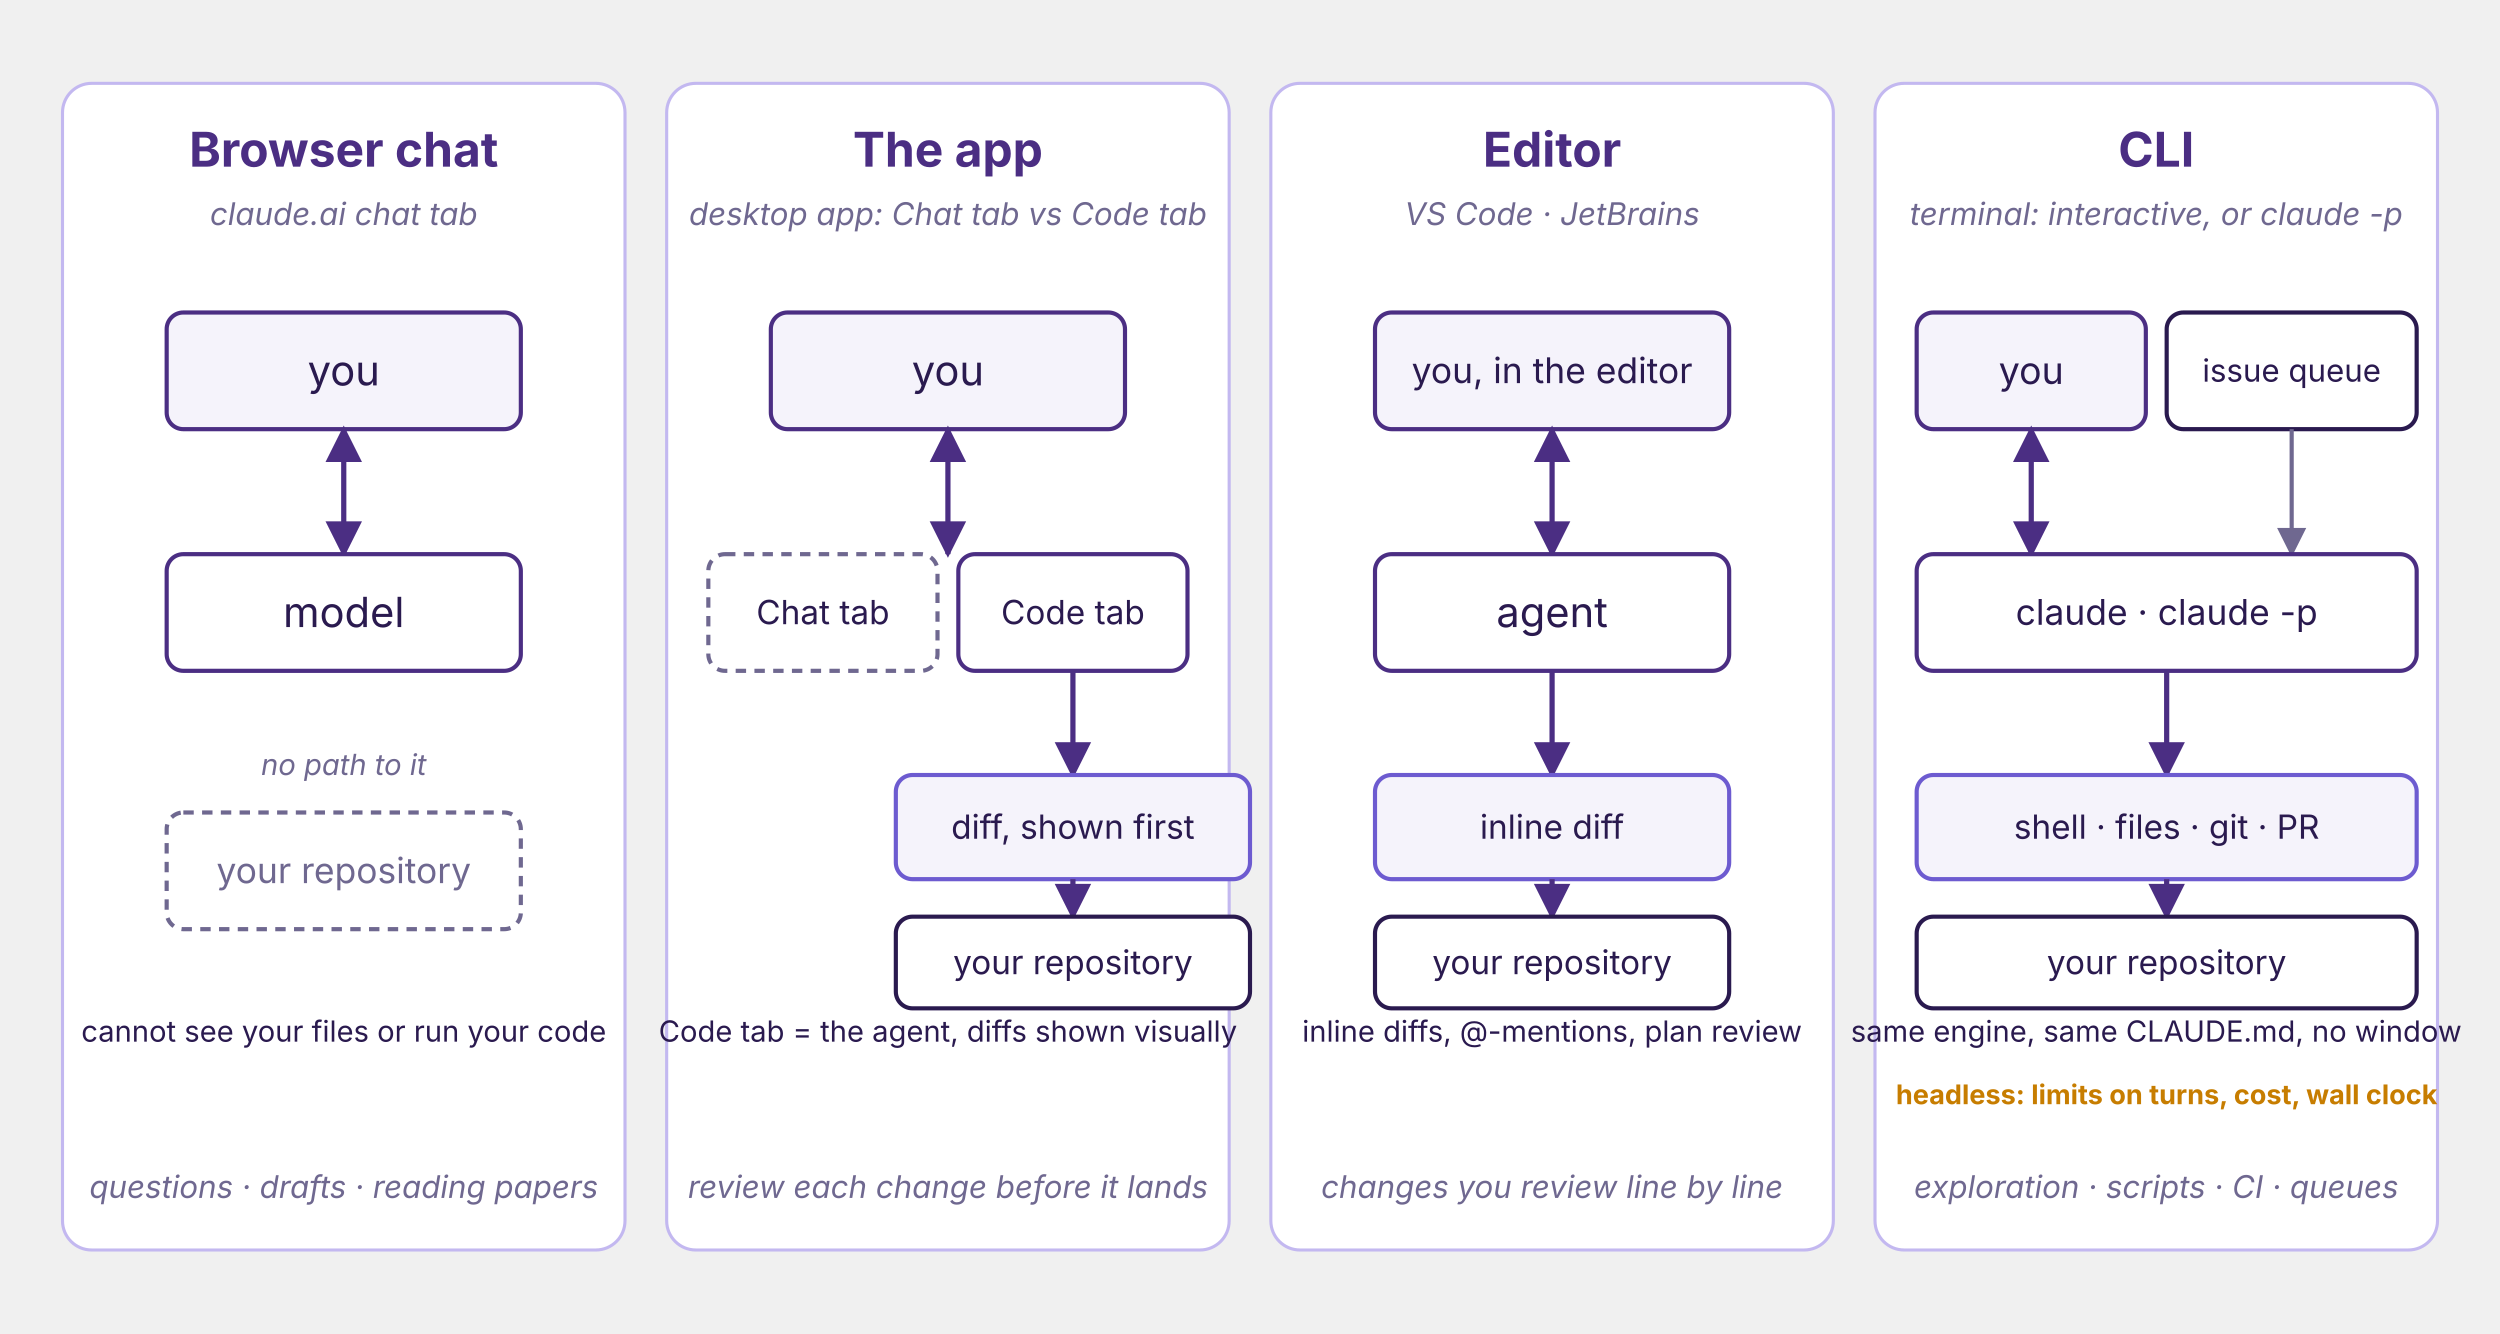
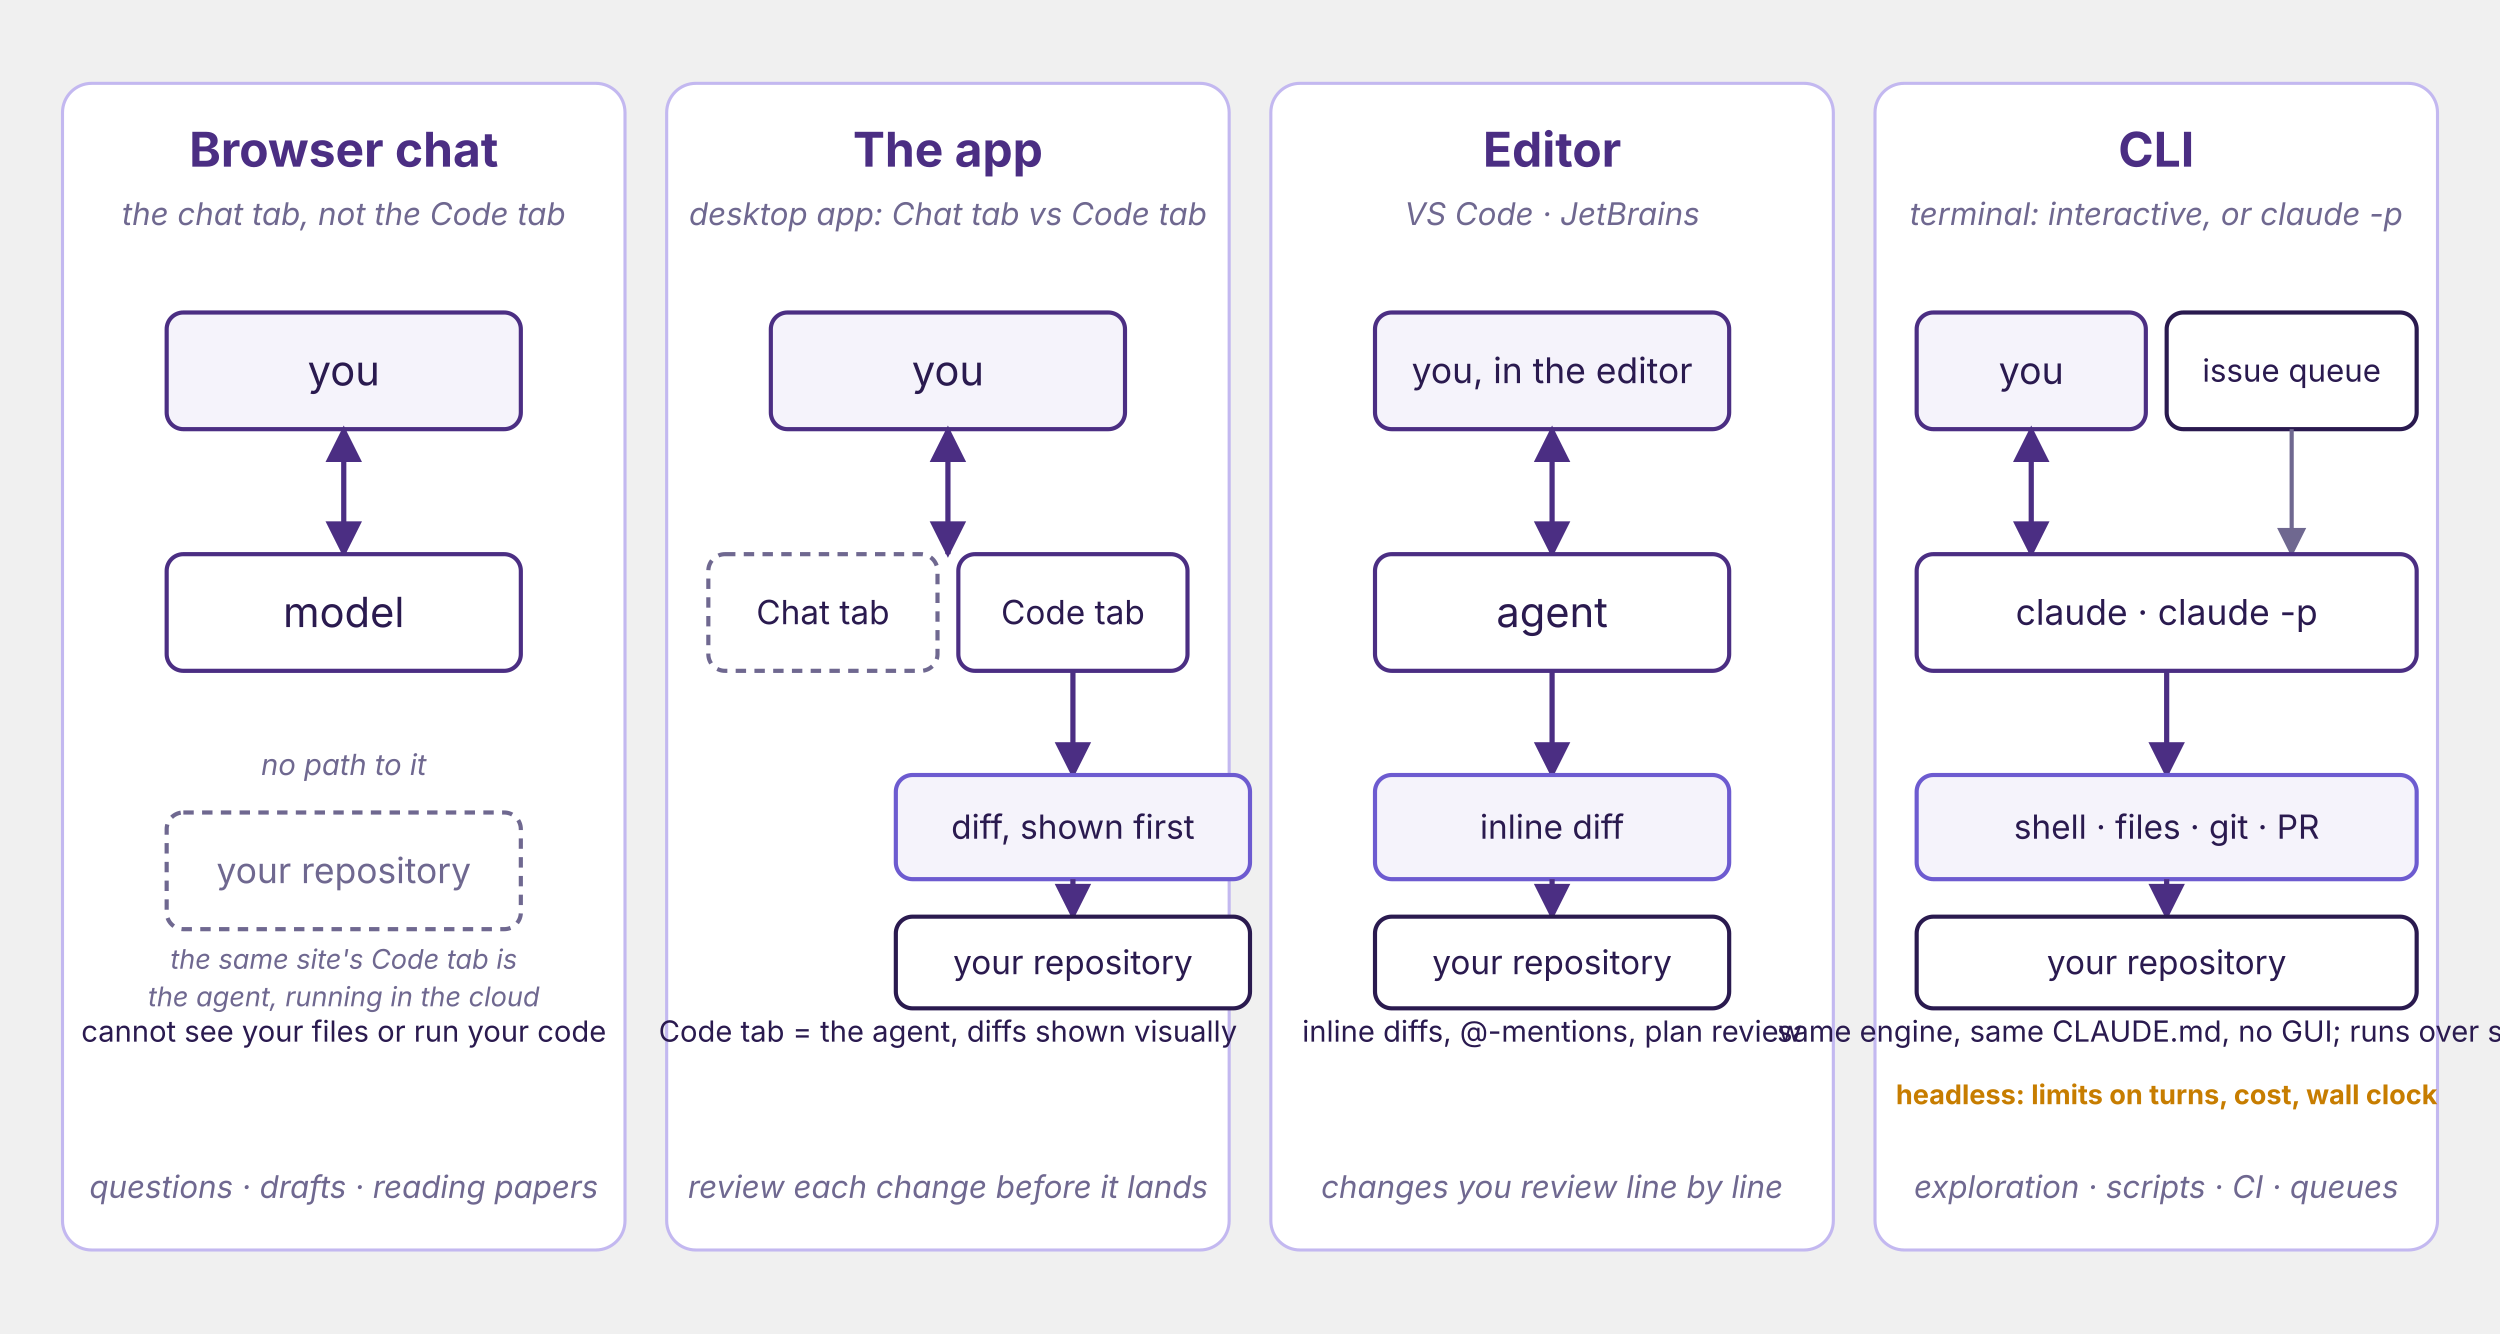
<svg xmlns="http://www.w3.org/2000/svg" viewBox="0 0 1200 640" width="1200" height="640" font-family="Inter, Helvetica, Arial, sans-serif" font-size="22">
  <defs>
    <marker id="a-purple" viewBox="0 0 10 10" refX="9" refY="5" markerWidth="7" markerHeight="7" orient="auto-start-reverse">
      <path d="M 0 0 L 10 5 L 0 10 z" fill="#4b2e83" />
    </marker>
    <marker id="a-red" viewBox="0 0 10 10" refX="9" refY="5" markerWidth="7" markerHeight="7" orient="auto-start-reverse">
      <path d="M 0 0 L 10 5 L 0 10 z" fill="#b3402a" />
    </marker>
    <marker id="a-amber" viewBox="0 0 10 10" refX="9" refY="5" markerWidth="7" markerHeight="7" orient="auto-start-reverse">
      <path d="M 0 0 L 10 5 L 0 10 z" fill="#c77d00" />
    </marker>
    <marker id="a-stone" viewBox="0 0 10 10" refX="9" refY="5" markerWidth="7" markerHeight="7" orient="auto-start-reverse">
      <path d="M 0 0 L 10 5 L 0 10 z" fill="#6f6890" />
    </marker>
  </defs>
  <rect x="30" y="40" width="270" height="560" rx="14" fill="#fff" stroke="#c3b8f0" stroke-width="1.5" />
  <text x="165" y="80" text-anchor="middle" font-size="23" fill="#4b2e83" font-weight="700">Browser chat</text>
-   <text x="165" y="108" text-anchor="middle" font-size="15" fill="#6f6890" font-style="italic">claude.ai chat tab</text>
+   <text x="165" y="108" text-anchor="middle" font-size="15" fill="#6f6890" font-style="italic">the chat tab, not the Code tab</text>
  <text x="165" y="575" text-anchor="middle" font-size="15" fill="#6f6890" font-style="italic">questions · drafts · reading papers</text>
  <text x="165" y="500" text-anchor="middle" font-size="14" fill="#2a1a4f">cannot see your files or run your code</text>
  <rect x="320" y="40" width="270" height="560" rx="14" fill="#fff" stroke="#c3b8f0" stroke-width="1.5" />
  <text x="455" y="80" text-anchor="middle" font-size="23" fill="#4b2e83" font-weight="700">The app</text>
  <text x="455" y="108" text-anchor="middle" font-size="15" fill="#6f6890" font-style="italic">desktop app: Chat tab vs Code tab</text>
  <text x="455" y="575" text-anchor="middle" font-size="15" fill="#6f6890" font-style="italic">review each change before it lands</text>
  <text x="455" y="500" text-anchor="middle" font-size="14" fill="#2a1a4f">Code tab = the agent, diffs shown visually</text>
  <rect x="610" y="40" width="270" height="560" rx="14" fill="#fff" stroke="#c3b8f0" stroke-width="1.5" />
  <text x="745" y="80" text-anchor="middle" font-size="23" fill="#4b2e83" font-weight="700">Editor</text>
  <text x="745" y="108" text-anchor="middle" font-size="15" fill="#6f6890" font-style="italic">VS Code · JetBrains</text>
  <text x="745" y="575" text-anchor="middle" font-size="15" fill="#6f6890" font-style="italic">changes you review line by line</text>
  <text x="745" y="500" text-anchor="middle" font-size="14" fill="#2a1a4f">inline diffs, @-mentions, plan review</text>
  <rect x="900" y="40" width="270" height="560" rx="14" fill="#fff" stroke="#c3b8f0" stroke-width="1.5" />
  <text x="1035" y="80" text-anchor="middle" font-size="23" fill="#4b2e83" font-weight="700">CLI</text>
  <text x="1035" y="108" text-anchor="middle" font-size="15" fill="#6f6890" font-style="italic">terminal: interactive, or claude -p</text>
  <text x="1035" y="575" text-anchor="middle" font-size="15" fill="#6f6890" font-style="italic">exploration · scripts · CI · queues</text>
-   <text x="1035" y="500" text-anchor="middle" font-size="14" fill="#2a1a4f">same engine, same CLAUDE.md, no window</text>
+   <text x="1035" y="500" text-anchor="middle" font-size="14" fill="#2a1a4f">same engine, same CLAUDE.md, no GUI; runs over ssh</text>
  <rect x="80" y="150" width="170" height="56" rx="8" fill="#f5f3fb" stroke="#4b2e83" stroke-width="2" />
  <text x="165.0" y="185.0" text-anchor="middle" font-size="20" fill="#2a1a4f">you</text>
  <line x1="165" y1="206" x2="165" y2="266" stroke="#4b2e83" stroke-width="2.5" marker-end="url(#a-purple)" marker-start="url(#a-purple)" />
  <rect x="80" y="266" width="170" height="56" rx="8" fill="#fff" stroke="#4b2e83" stroke-width="2" />
  <text x="165.0" y="301.0" text-anchor="middle" font-size="20" fill="#2a1a4f">model</text>
  <rect x="80" y="390" width="170" height="56" rx="8" fill="#fff" stroke="#6f6890" stroke-width="2" stroke-dasharray="5 4" />
  <text x="165.0" y="423.9" text-anchor="middle" font-size="17" fill="#6f6890">your repository</text>
  <text x="165" y="372" text-anchor="middle" font-size="14" fill="#6f6890" font-style="italic">no path to it</text>
+   <text x="165" y="465" text-anchor="middle" font-size="13" fill="#6f6890" font-style="italic">the same site's Code tab is</text>
+   <text x="165" y="483" text-anchor="middle" font-size="13" fill="#6f6890" font-style="italic">the agent, running in the cloud</text>
  <rect x="370" y="150" width="170" height="56" rx="8" fill="#f5f3fb" stroke="#4b2e83" stroke-width="2" />
  <text x="455.0" y="185.0" text-anchor="middle" font-size="20" fill="#2a1a4f">you</text>
  <line x1="455" y1="206" x2="455" y2="266" stroke="#4b2e83" stroke-width="2.5" marker-end="url(#a-purple)" marker-start="url(#a-purple)" />
  <rect x="340" y="266" width="110" height="56" rx="8" fill="#fff" stroke="#6f6890" stroke-width="2" stroke-dasharray="5 4" />
  <text x="395.0" y="299.6" text-anchor="middle" font-size="16" fill="#2a1a4f">Chat tab</text>
  <rect x="460" y="266" width="110" height="56" rx="8" fill="#fff" stroke="#4b2e83" stroke-width="2" />
  <text x="515.0" y="299.6" text-anchor="middle" font-size="16" fill="#2a1a4f">Code tab</text>
  <line x1="515" y1="322" x2="515" y2="372" stroke="#4b2e83" stroke-width="2.5" marker-end="url(#a-purple)" />
  <rect x="430" y="372" width="170" height="50" rx="8" fill="#f5f3fb" stroke="#6d5bd0" stroke-width="2" />
  <text x="515.0" y="402.6" text-anchor="middle" font-size="16" fill="#2a1a4f">diff, shown first</text>
  <line x1="515" y1="422" x2="515" y2="440" stroke="#4b2e83" stroke-width="2.5" marker-end="url(#a-purple)" />
  <rect x="430" y="440" width="170" height="44" rx="8" fill="#fff" stroke="#2a1a4f" stroke-width="2" />
  <text x="515.0" y="467.6" text-anchor="middle" font-size="16" fill="#2a1a4f">your repository</text>
  <rect x="660" y="150" width="170" height="56" rx="8" fill="#f5f3fb" stroke="#4b2e83" stroke-width="2" />
  <text x="745.0" y="183.9" text-anchor="middle" font-size="17" fill="#2a1a4f">you, in the editor</text>
  <line x1="745" y1="206" x2="745" y2="266" stroke="#4b2e83" stroke-width="2.5" marker-end="url(#a-purple)" marker-start="url(#a-purple)" />
  <rect x="660" y="266" width="170" height="56" rx="8" fill="#fff" stroke="#4b2e83" stroke-width="2" />
  <text x="745.0" y="301.0" text-anchor="middle" font-size="20" fill="#2a1a4f">agent</text>
  <line x1="745" y1="322" x2="745" y2="372" stroke="#4b2e83" stroke-width="2.5" marker-end="url(#a-purple)" />
  <rect x="660" y="372" width="170" height="50" rx="8" fill="#f5f3fb" stroke="#6d5bd0" stroke-width="2" />
  <text x="745.0" y="402.6" text-anchor="middle" font-size="16" fill="#2a1a4f">inline diff</text>
  <line x1="745" y1="422" x2="745" y2="440" stroke="#4b2e83" stroke-width="2.5" marker-end="url(#a-purple)" />
  <rect x="660" y="440" width="170" height="44" rx="8" fill="#fff" stroke="#2a1a4f" stroke-width="2" />
  <text x="745.0" y="467.6" text-anchor="middle" font-size="16" fill="#2a1a4f">your repository</text>
  <rect x="920" y="150" width="110" height="56" rx="8" fill="#f5f3fb" stroke="#4b2e83" stroke-width="2" />
  <text x="975.0" y="184.3" text-anchor="middle" font-size="18" fill="#2a1a4f">you</text>
  <rect x="1040" y="150" width="120" height="56" rx="8" fill="#fff" stroke="#2a1a4f" stroke-width="2" />
  <text x="1100.0" y="183.2" text-anchor="middle" font-size="15" fill="#2a1a4f">issue queue</text>
  <line x1="975" y1="206" x2="975" y2="266" stroke="#4b2e83" stroke-width="2.5" marker-end="url(#a-purple)" marker-start="url(#a-purple)" />
  <line x1="1100" y1="206" x2="1100" y2="266" stroke="#6f6890" stroke-width="2" marker-end="url(#a-stone)" />
  <rect x="920" y="266" width="240" height="56" rx="8" fill="#fff" stroke="#4b2e83" stroke-width="2" />
  <text x="1040.0" y="299.9" text-anchor="middle" font-size="17" fill="#2a1a4f">claude   ·   claude -p</text>
  <line x1="1040" y1="322" x2="1040" y2="372" stroke="#4b2e83" stroke-width="2.5" marker-end="url(#a-purple)" />
  <rect x="920" y="372" width="240" height="50" rx="8" fill="#f5f3fb" stroke="#6d5bd0" stroke-width="2" />
  <text x="1040.0" y="402.6" text-anchor="middle" font-size="16" fill="#2a1a4f">shell · files · git · PR</text>
  <line x1="1040" y1="422" x2="1040" y2="440" stroke="#4b2e83" stroke-width="2.5" marker-end="url(#a-purple)" />
  <rect x="920" y="440" width="240" height="44" rx="8" fill="#fff" stroke="#2a1a4f" stroke-width="2" />
  <text x="1040.0" y="467.6" text-anchor="middle" font-size="16" fill="#2a1a4f">your repository</text>
  <text x="1040" y="530" text-anchor="middle" font-size="13" fill="#c77d00" font-weight="700">headless: limits on turns, cost, wall clock</text>
</svg>
